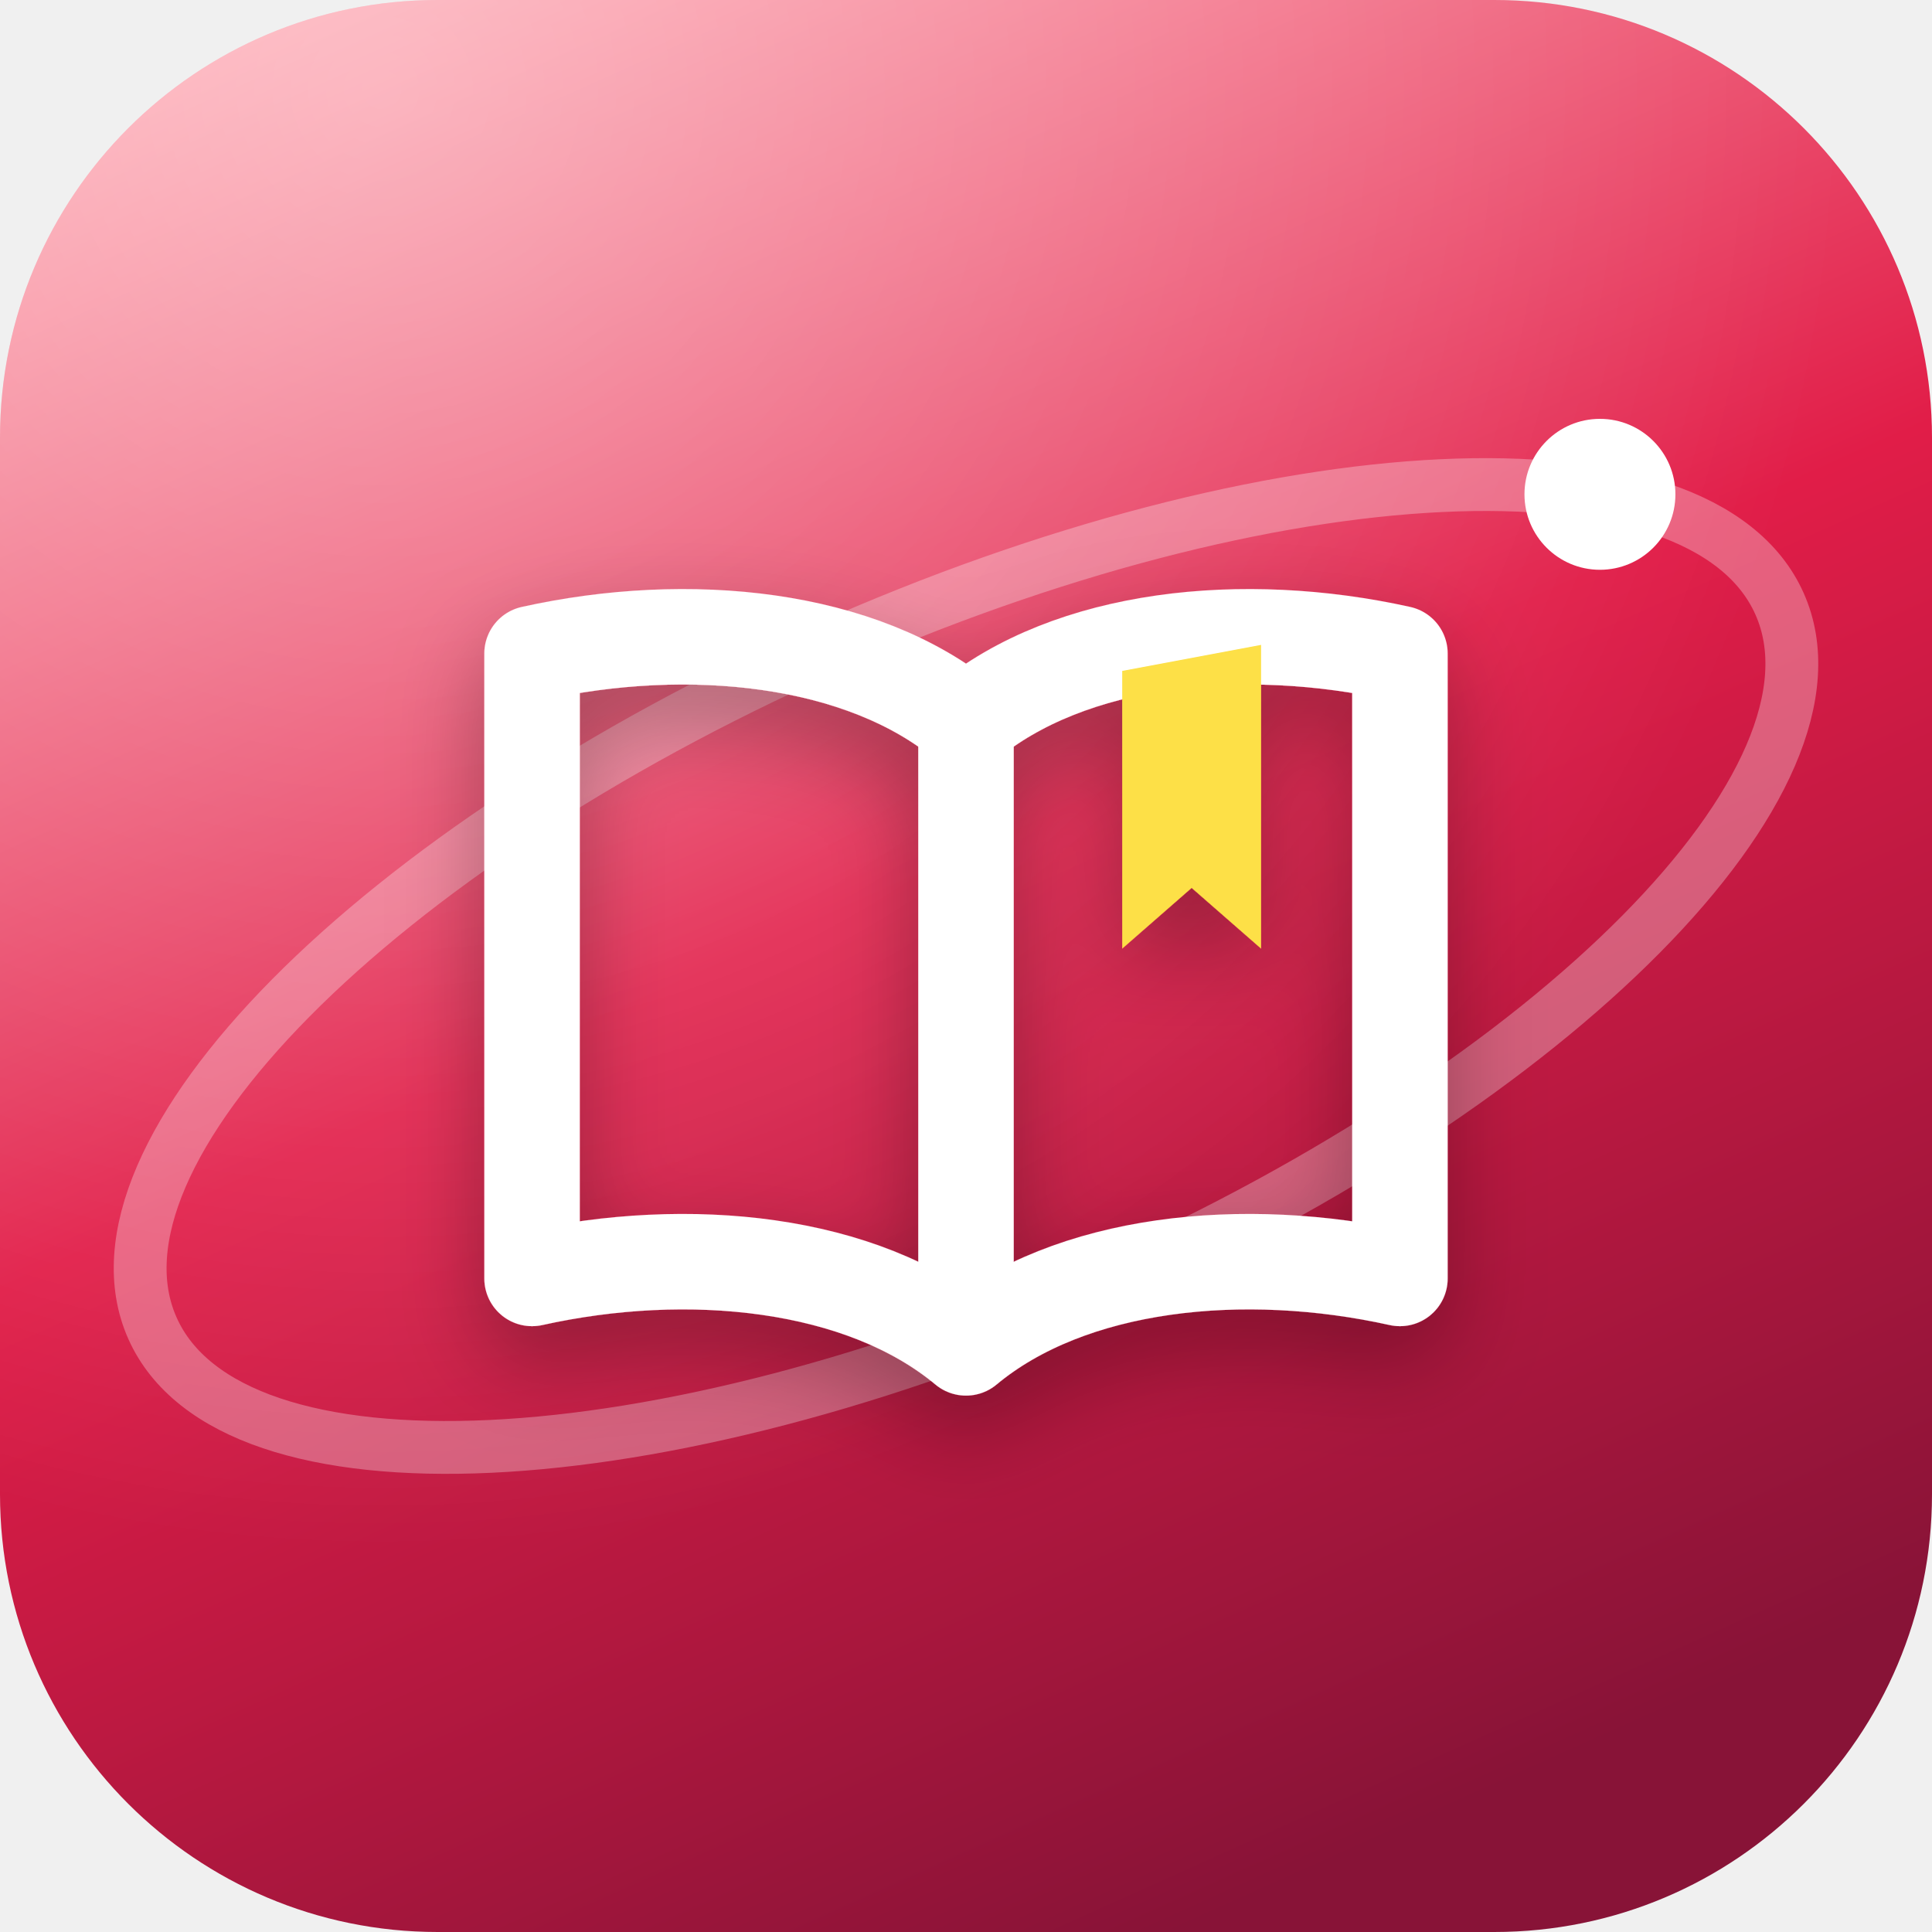
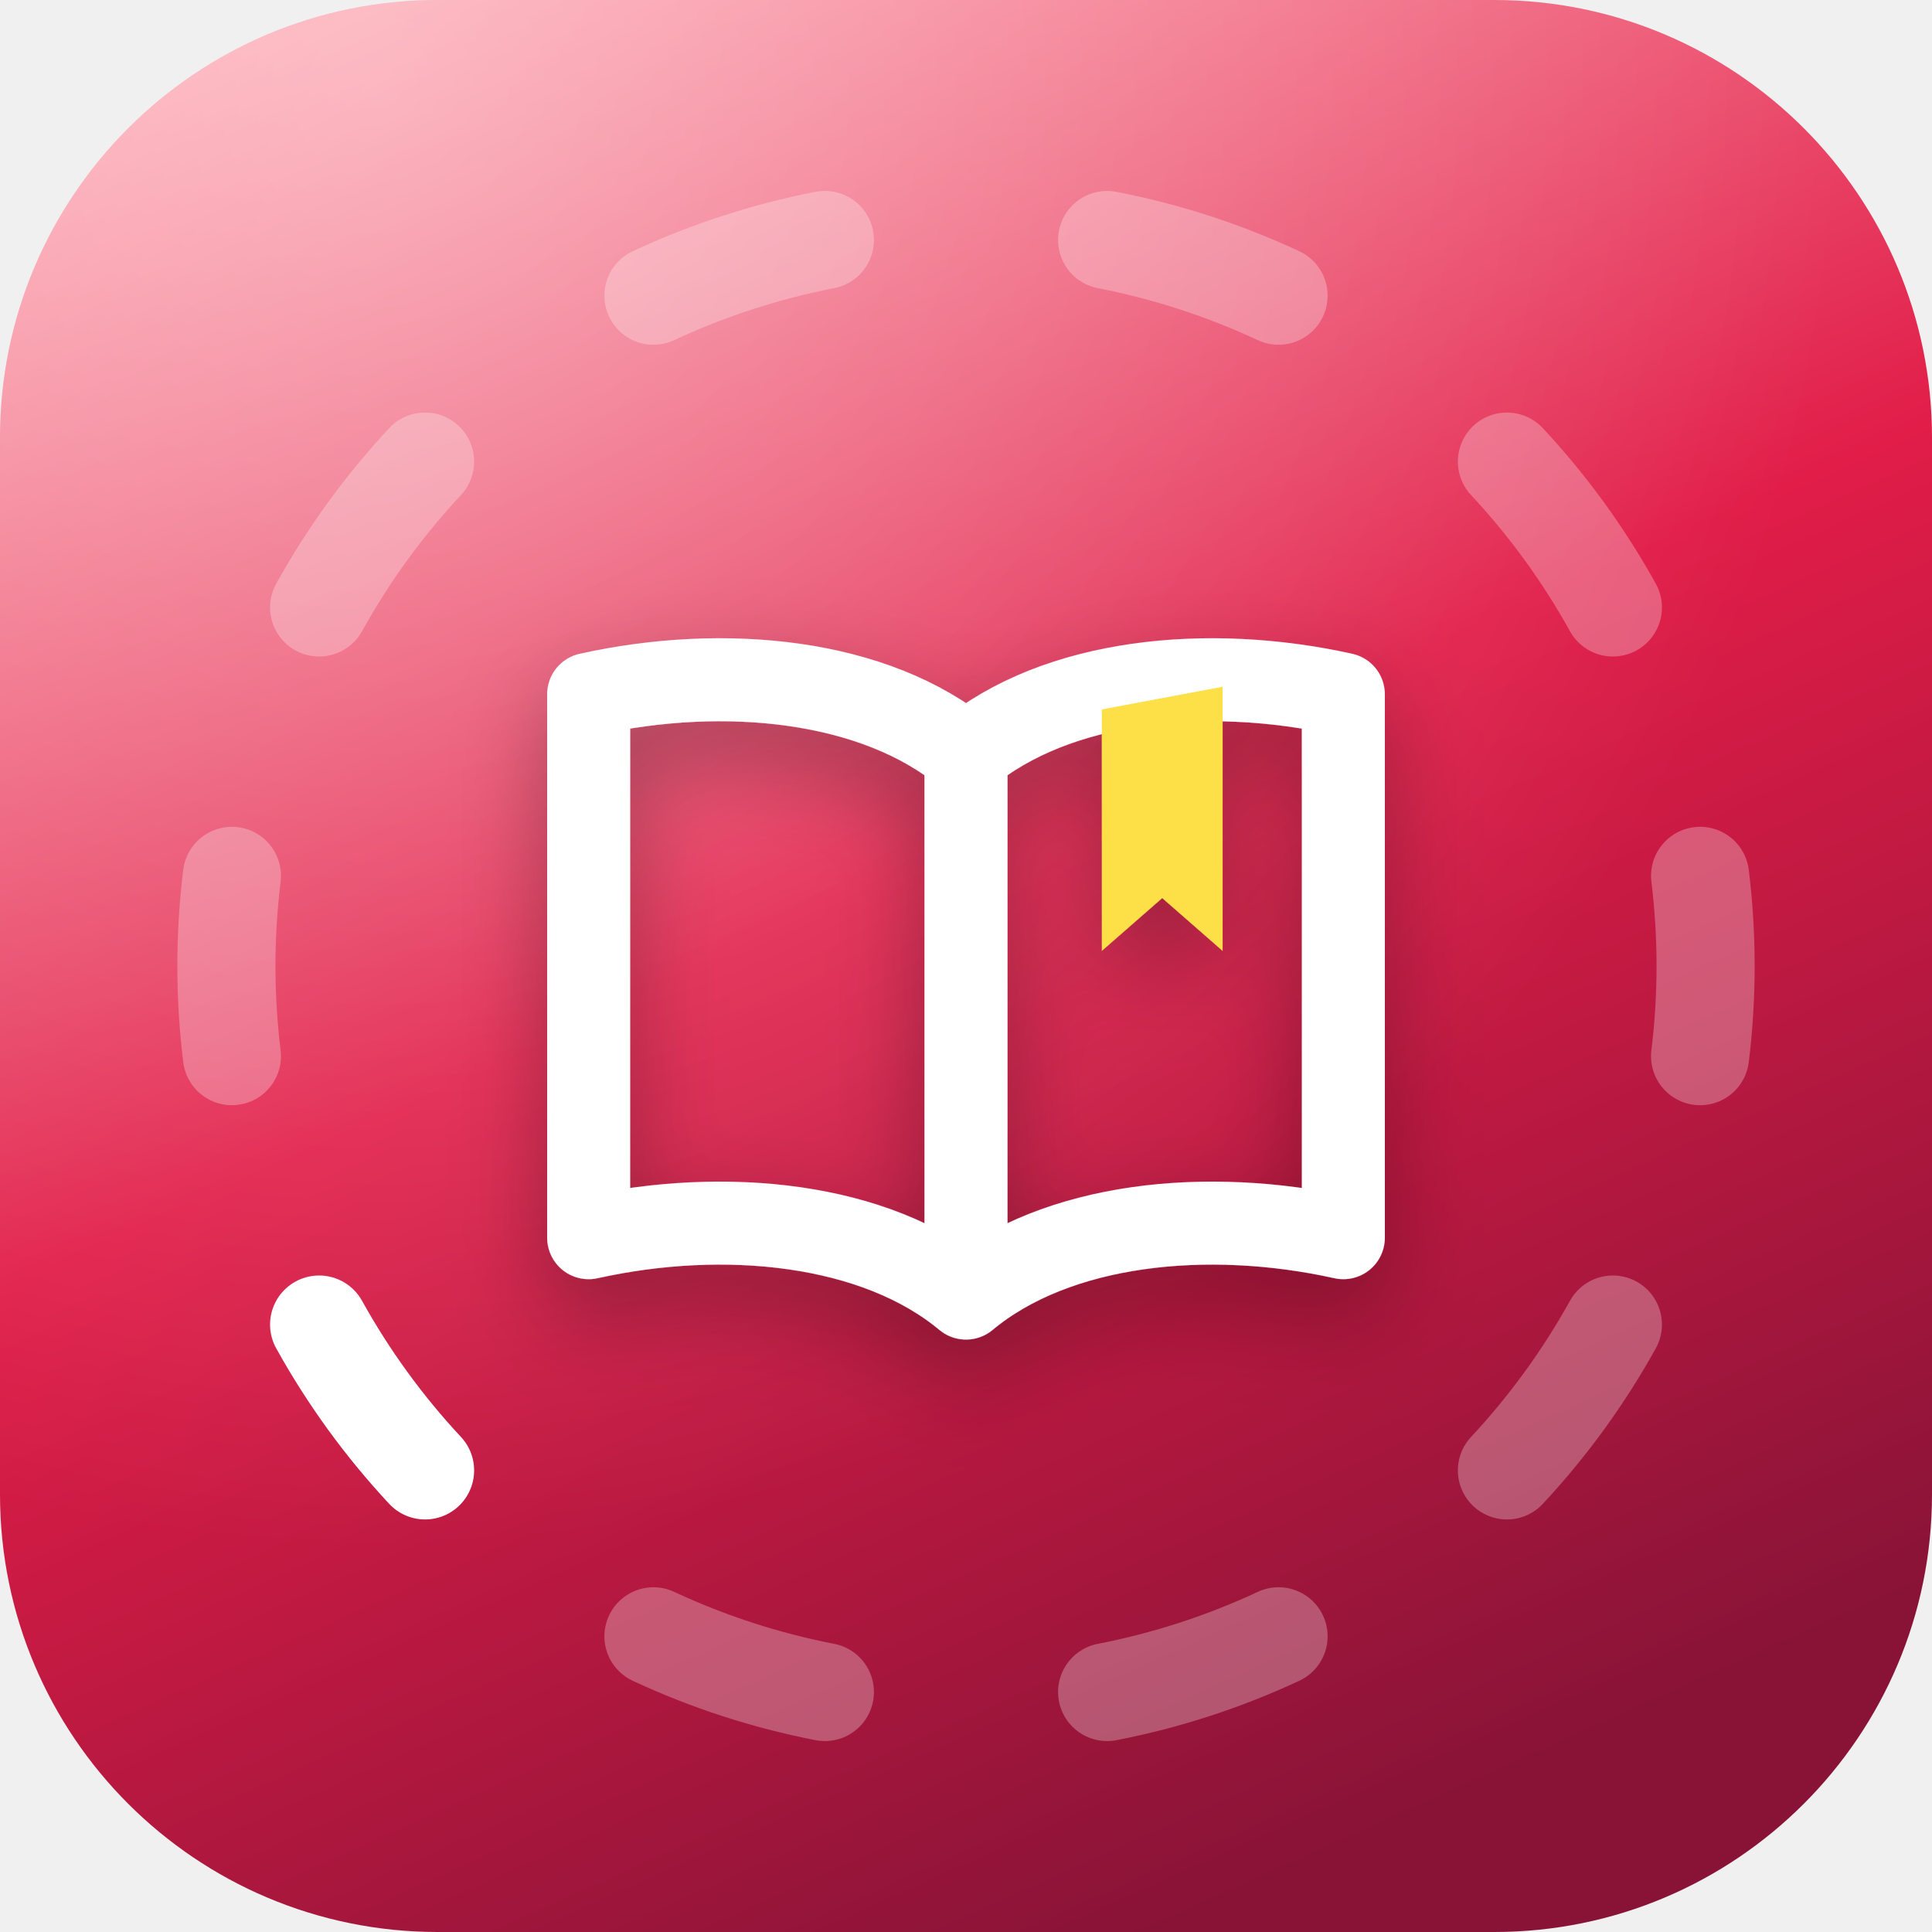
<svg xmlns="http://www.w3.org/2000/svg" viewBox="0 0 512 512" width="512" height="512">
  <defs>
    <linearGradient id="vocab-bg" x1="0.15" y1="0" x2="0.6" y2="1">
      <stop offset="0" stop-color="#fda4af" />
      <stop offset="0.5" stop-color="#e11d48" />
      <stop offset="1" stop-color="#881337" />
    </linearGradient>
    <radialGradient id="vocab-hl" cx="0.2" cy="0.05" r="0.75">
      <stop offset="0" stop-color="#fff" stop-opacity="0.32" />
      <stop offset="1" stop-color="#fff" stop-opacity="0" />
    </radialGradient>
    <filter id="vocab-sh" filterUnits="userSpaceOnUse" x="0" y="0" width="512" height="512">
      <feDropShadow dx="0" dy="10" stdDeviation="12" flood-color="#000" flood-opacity="0.3" />
    </filter>
  </defs>
  <rect width="512" height="512" rx="116" fill="url(#vocab-bg)" />
  <rect width="512" height="512" rx="116" fill="url(#vocab-hl)" />
  <g transform="translate(0 0) scale(1)">
-     <ellipse cx="256" cy="256" rx="236" ry="92" transform="rotate(-24 256 256)" fill="none" stroke="#fff" stroke-opacity="0.3" stroke-width="14" />
-     <circle cx="424" cy="131" r="20" fill="#fff" />
+     <path d="M293.40 63.60 A196 196 0 0 1 338.83 78.36" fill="none" stroke="#fff" stroke-opacity="0.28" stroke-width="26" stroke-linecap="round" />
+     <path d="M399.35 122.33 A196 196 0 0 1 427.43 160.98" fill="none" stroke="#fff" stroke-opacity="0.28" stroke-width="26" stroke-linecap="round" />
+     <path d="M450.54 232.11 A196 196 0 0 1 450.54 279.89" fill="none" stroke="#fff" stroke-opacity="0.28" stroke-width="26" stroke-linecap="round" />
+     <path d="M427.43 351.02 A196 196 0 0 1 399.35 389.67" fill="none" stroke="#fff" stroke-opacity="0.28" stroke-width="26" stroke-linecap="round" />
+     <path d="M338.83 433.64 A196 196 0 0 1 293.40 448.40" fill="none" stroke="#fff" stroke-opacity="0.28" stroke-width="26" stroke-linecap="round" />
+     <path d="M218.60 448.40 A196 196 0 0 1 173.17 433.64" fill="none" stroke="#fff" stroke-opacity="0.28" stroke-width="26" stroke-linecap="round" />
+     <path d="M112.65 389.67 A196 196 0 0 1 84.57 351.02" fill="none" stroke="#fff" stroke-opacity="1" stroke-width="26" stroke-linecap="round" />
+     <path d="M61.46 279.89 A196 196 0 0 1 61.46 232.11" fill="none" stroke="#fff" stroke-opacity="0.28" stroke-width="26" stroke-linecap="round" />
+     <path d="M84.57 160.98 A196 196 0 0 1 112.65 122.33" fill="none" stroke="#fff" stroke-opacity="0.28" stroke-width="26" stroke-linecap="round" />
+     <path d="M173.17 78.36 A196 196 0 0 1 218.60 63.60" fill="none" stroke="#fff" stroke-opacity="0.28" stroke-width="26" stroke-linecap="round" />
    <g filter="url(#vocab-sh)">
-       <g transform="translate(108.8 108.8) scale(2.3)">
+       <g transform="translate(128 128) scale(2)">
        <path d="M64 36 C52 26 32 24 14 28 V100 C32 96 52 98 64 108 C76 98 96 96 114 100 V28 C96 24 76 26 64 36 Z" fill="none" stroke="#fff" stroke-width="11" stroke-linejoin="round" />
        <path d="M64 36 V106" stroke="#fff" stroke-width="11" stroke-linecap="round" />
        <path d="M82 30 V62 L90 55 L98 62 V27" fill="#fde047" />
      </g>
    </g>
  </g>
</svg>
